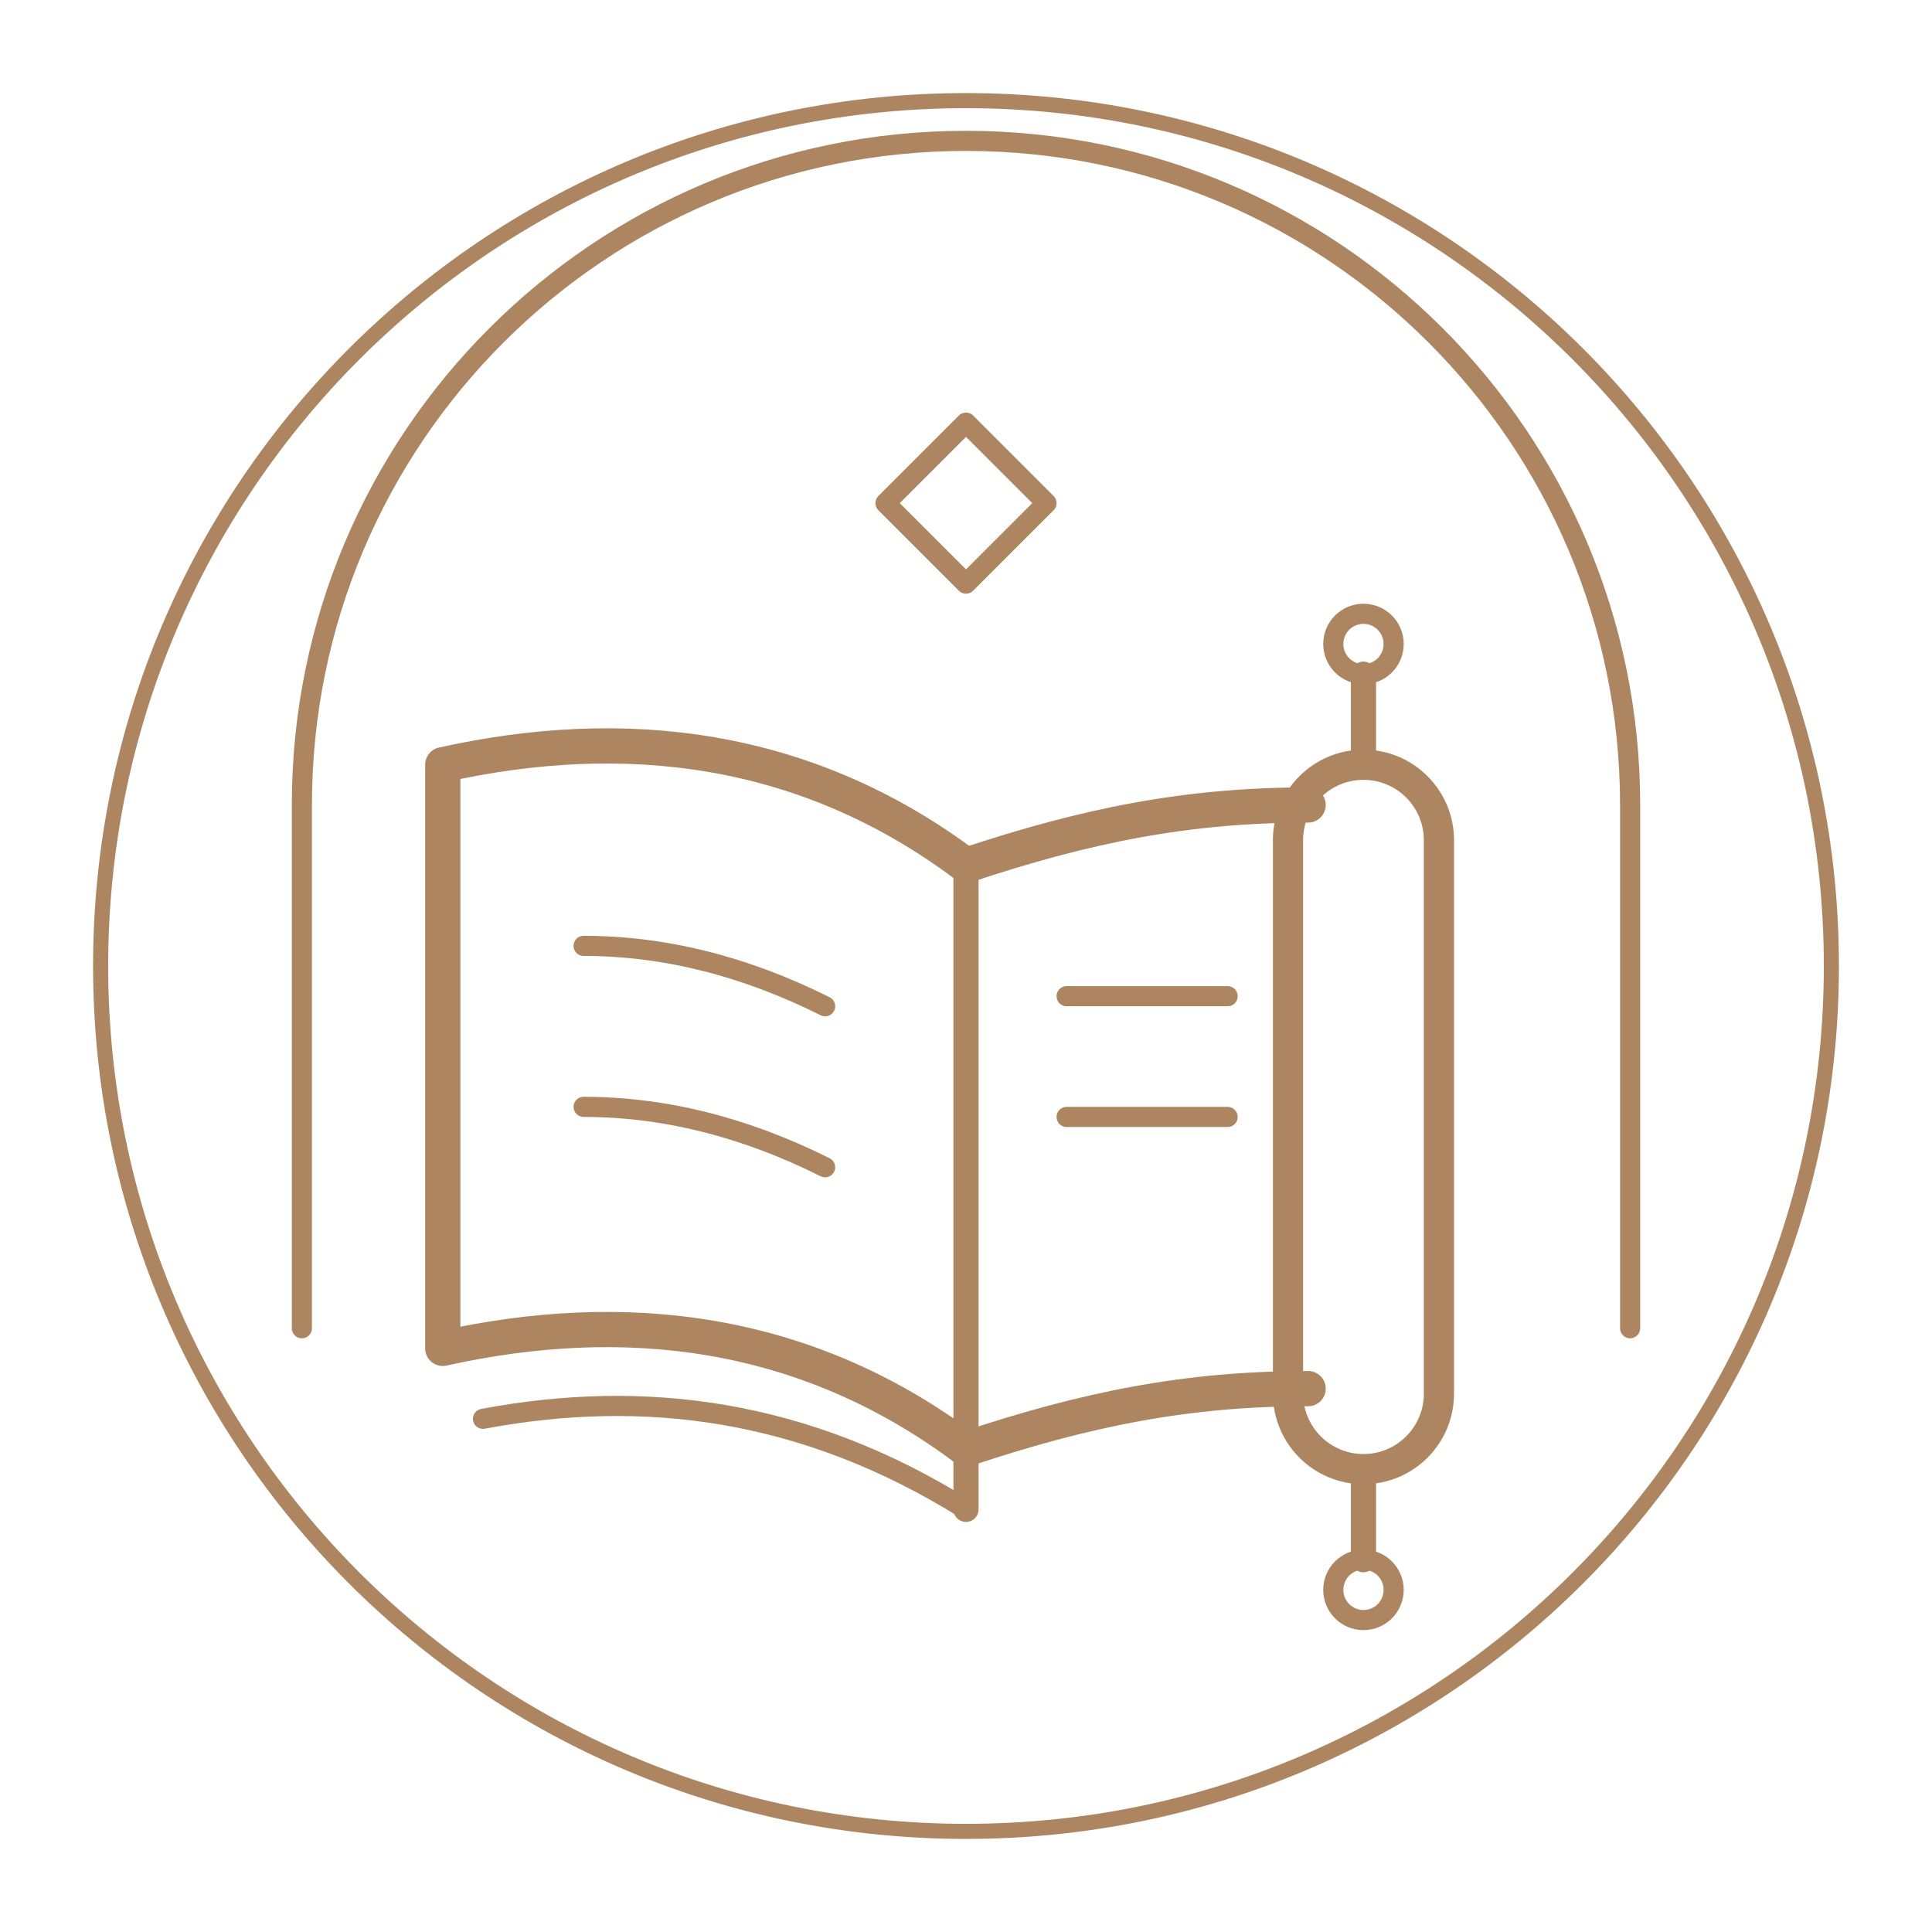
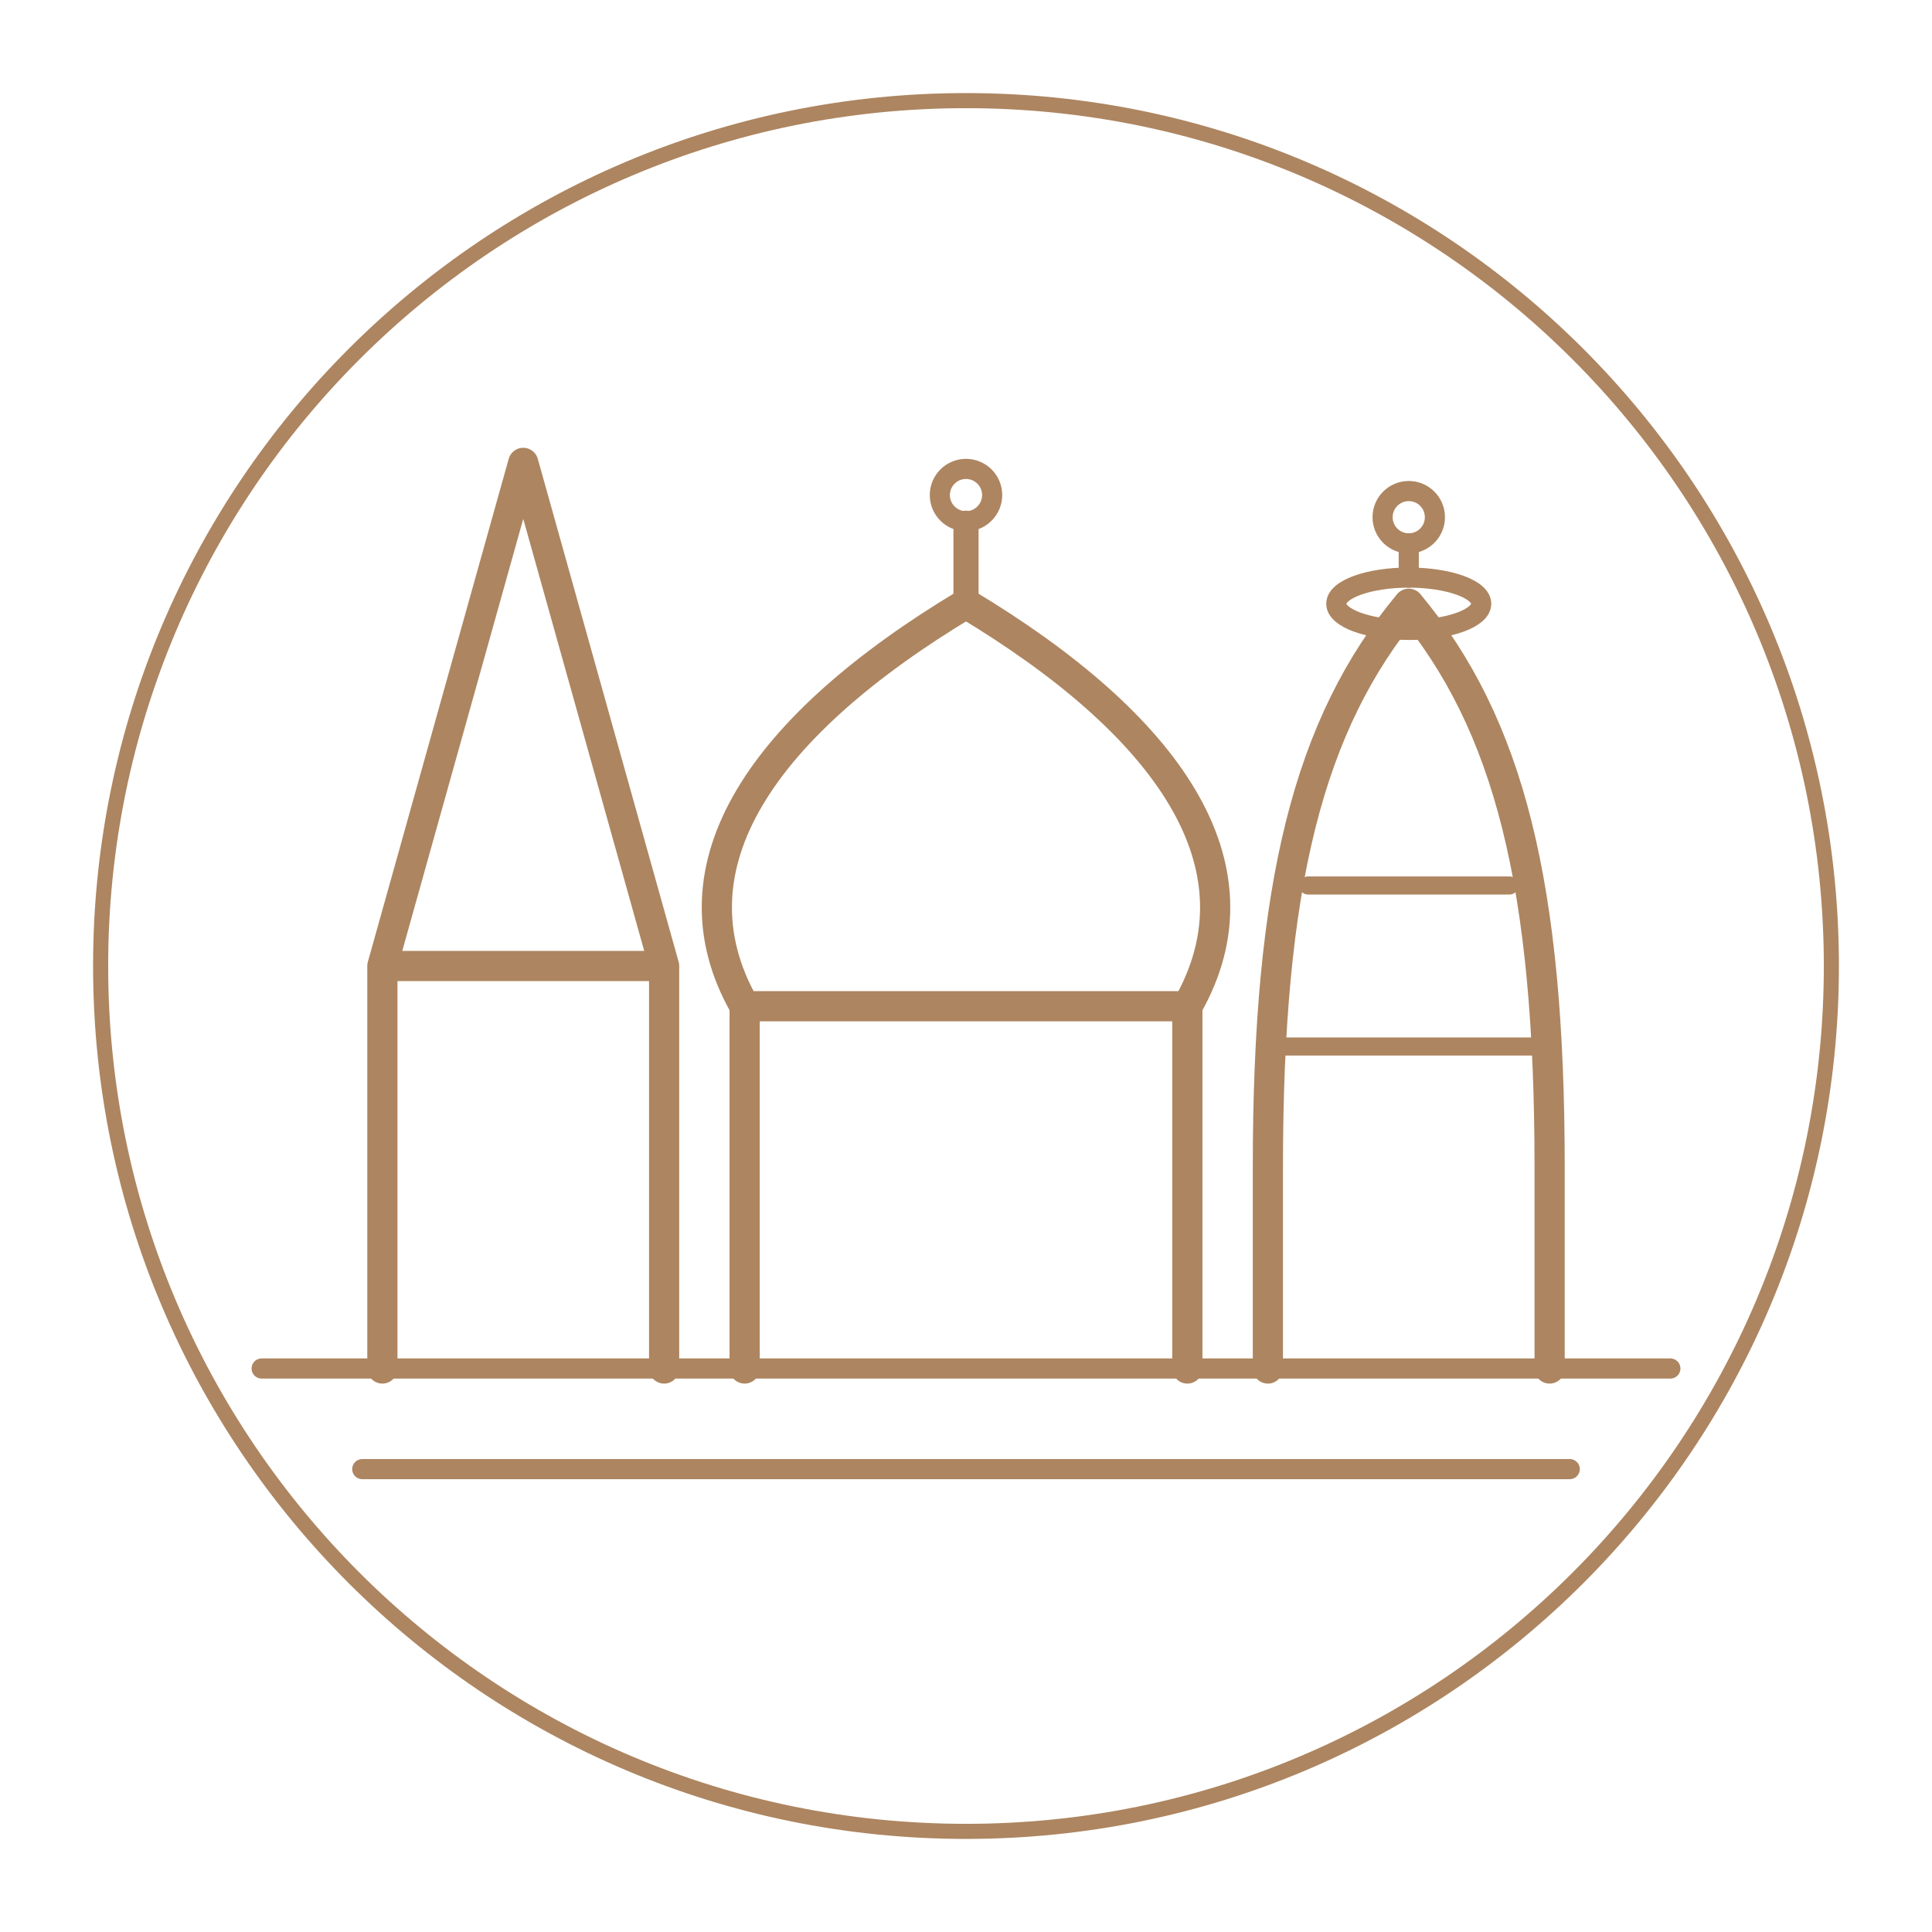
<svg xmlns="http://www.w3.org/2000/svg" width="96" height="96" viewBox="0 0 96 96" role="img" aria-labelledby="title">
  <g fill="none" stroke="#AD8560" stroke-linecap="round" stroke-linejoin="round">
    <circle cx="48" cy="48" r="43" stroke-width="0.75" />
-     <path d="M15 66V40a33 33 0 0 1 66 0v26" stroke-width="1" />
-     <path d="m48 21 4 4-4 4-4-4Z" stroke-width="1" />
-     <path d="M48 43c-8-6-17-7-26-5v29c9-2 18-1 26 5" stroke-width="1.75" />
-     <path d="M24 70.5c8-1.5 16-0.5 24 4.5" stroke-width="1" />
-     <path d="M29 47c4 0 8 1 12 3m-12 5c4 0 8 1 12 3" stroke-width="1" />
-     <path d="M48 43v32" stroke-width="1.25" />
-     <path d="M48 43c6-2 11-3 17-3M48 72c6-2 11-3 17-3" stroke-width="1.75" />
-     <rect x="64" y="38" width="7.5" height="35" rx="3.75" stroke-width="1.5" />
-     <path d="M67.75 33.5V38M67.75 73v4.5" stroke-width="1.25" />
-     <circle cx="67.75" cy="32" r="1.5" stroke-width="1" />
-     <circle cx="67.75" cy="79" r="1.5" stroke-width="1" />
-     <path d="M53 49.5h8m-8 6h8" stroke-width="1" />
+     <path d="M19 68V48l7-25 7 25v20M19 48h14" stroke-width="1.5" />
+     <path d="M37 68V50M59 68V50M37 50h22" stroke-width="1.5" />
+     <path d="M37 50C33 43 38 36 48 30c10 6 15 13 11 20" stroke-width="1.5" />
+     <path d="M48 30v-4" stroke-width="1.25" />
+     <circle cx="48" cy="24.6" r="1.3" stroke-width="1" />
+     <path d="M63 68V58C63 44 65 36 70 30c5 6 7 14 7 28v10" stroke-width="1.5" />
+     <path d="M63.6 52h12.8M65 44h10" stroke-width="0.9" />
+     <ellipse cx="70" cy="30" rx="3.6" ry="1.3" stroke-width="1" />
+     <path d="M70 28.7v-1.7" stroke-width="1" />
+     <circle cx="70" cy="25.7" r="1.3" stroke-width="1" />
+     <path d="M13 68h70M18 73h60" stroke-width="1" />
  </g>
</svg>
